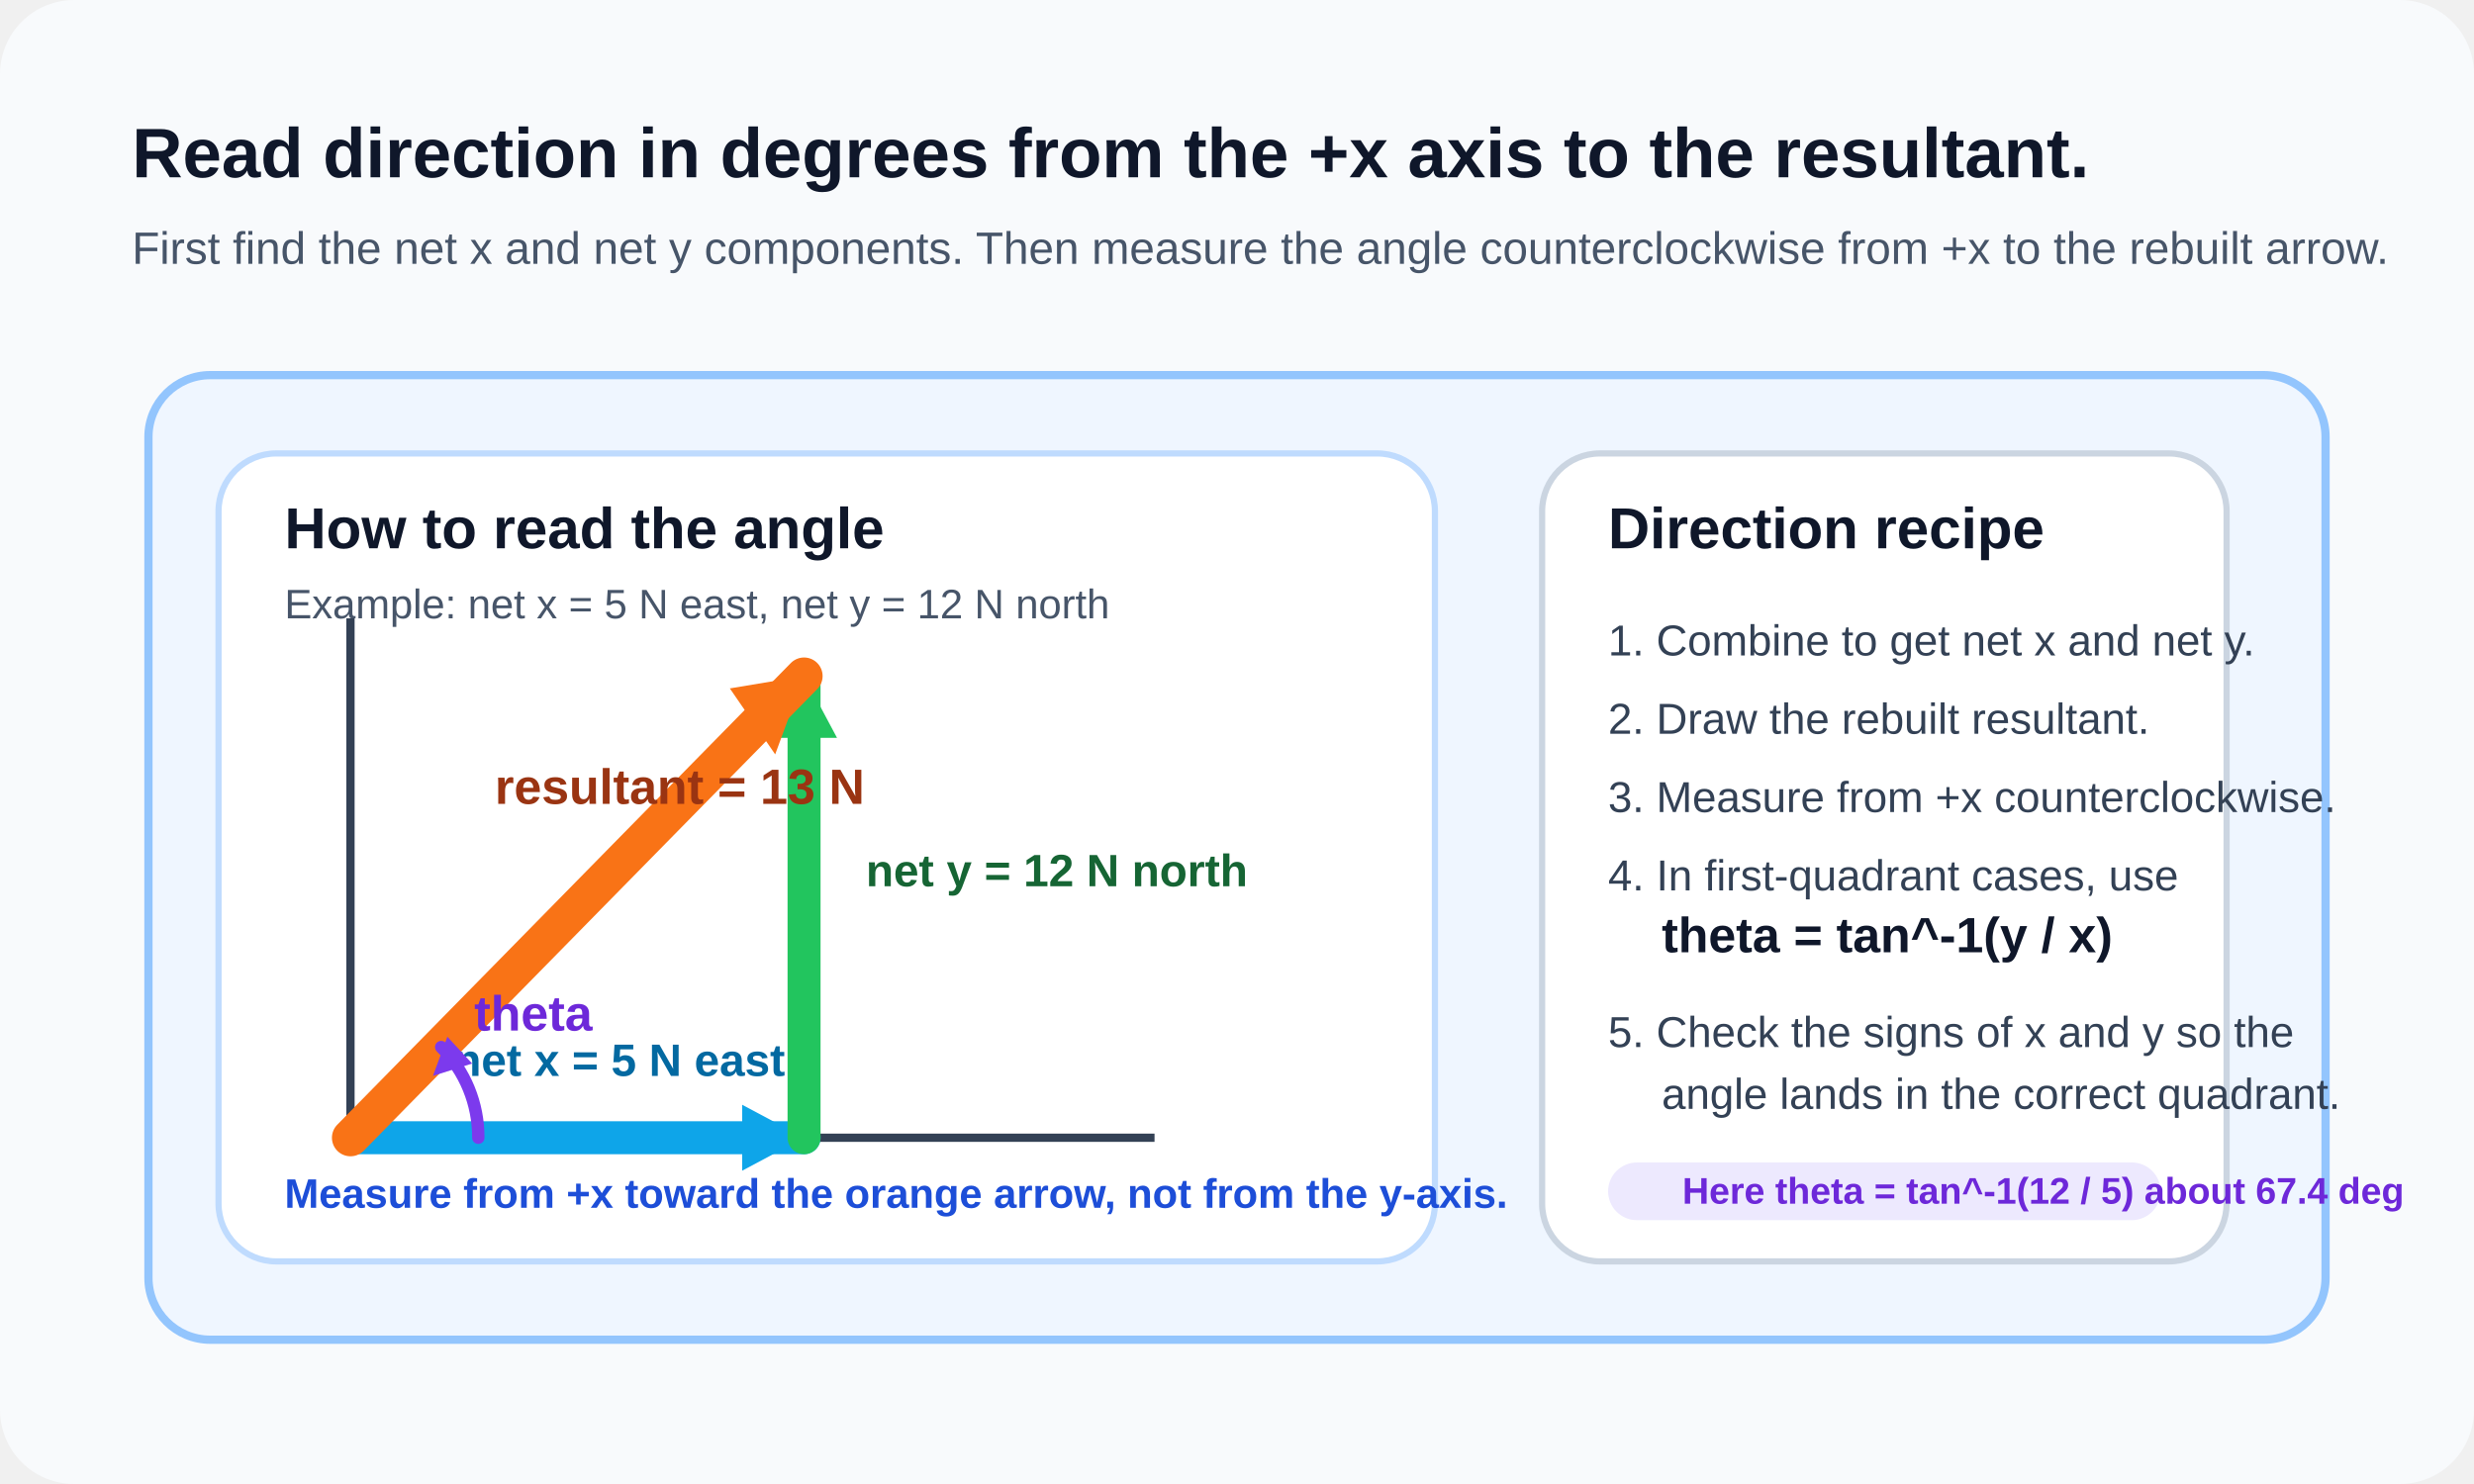
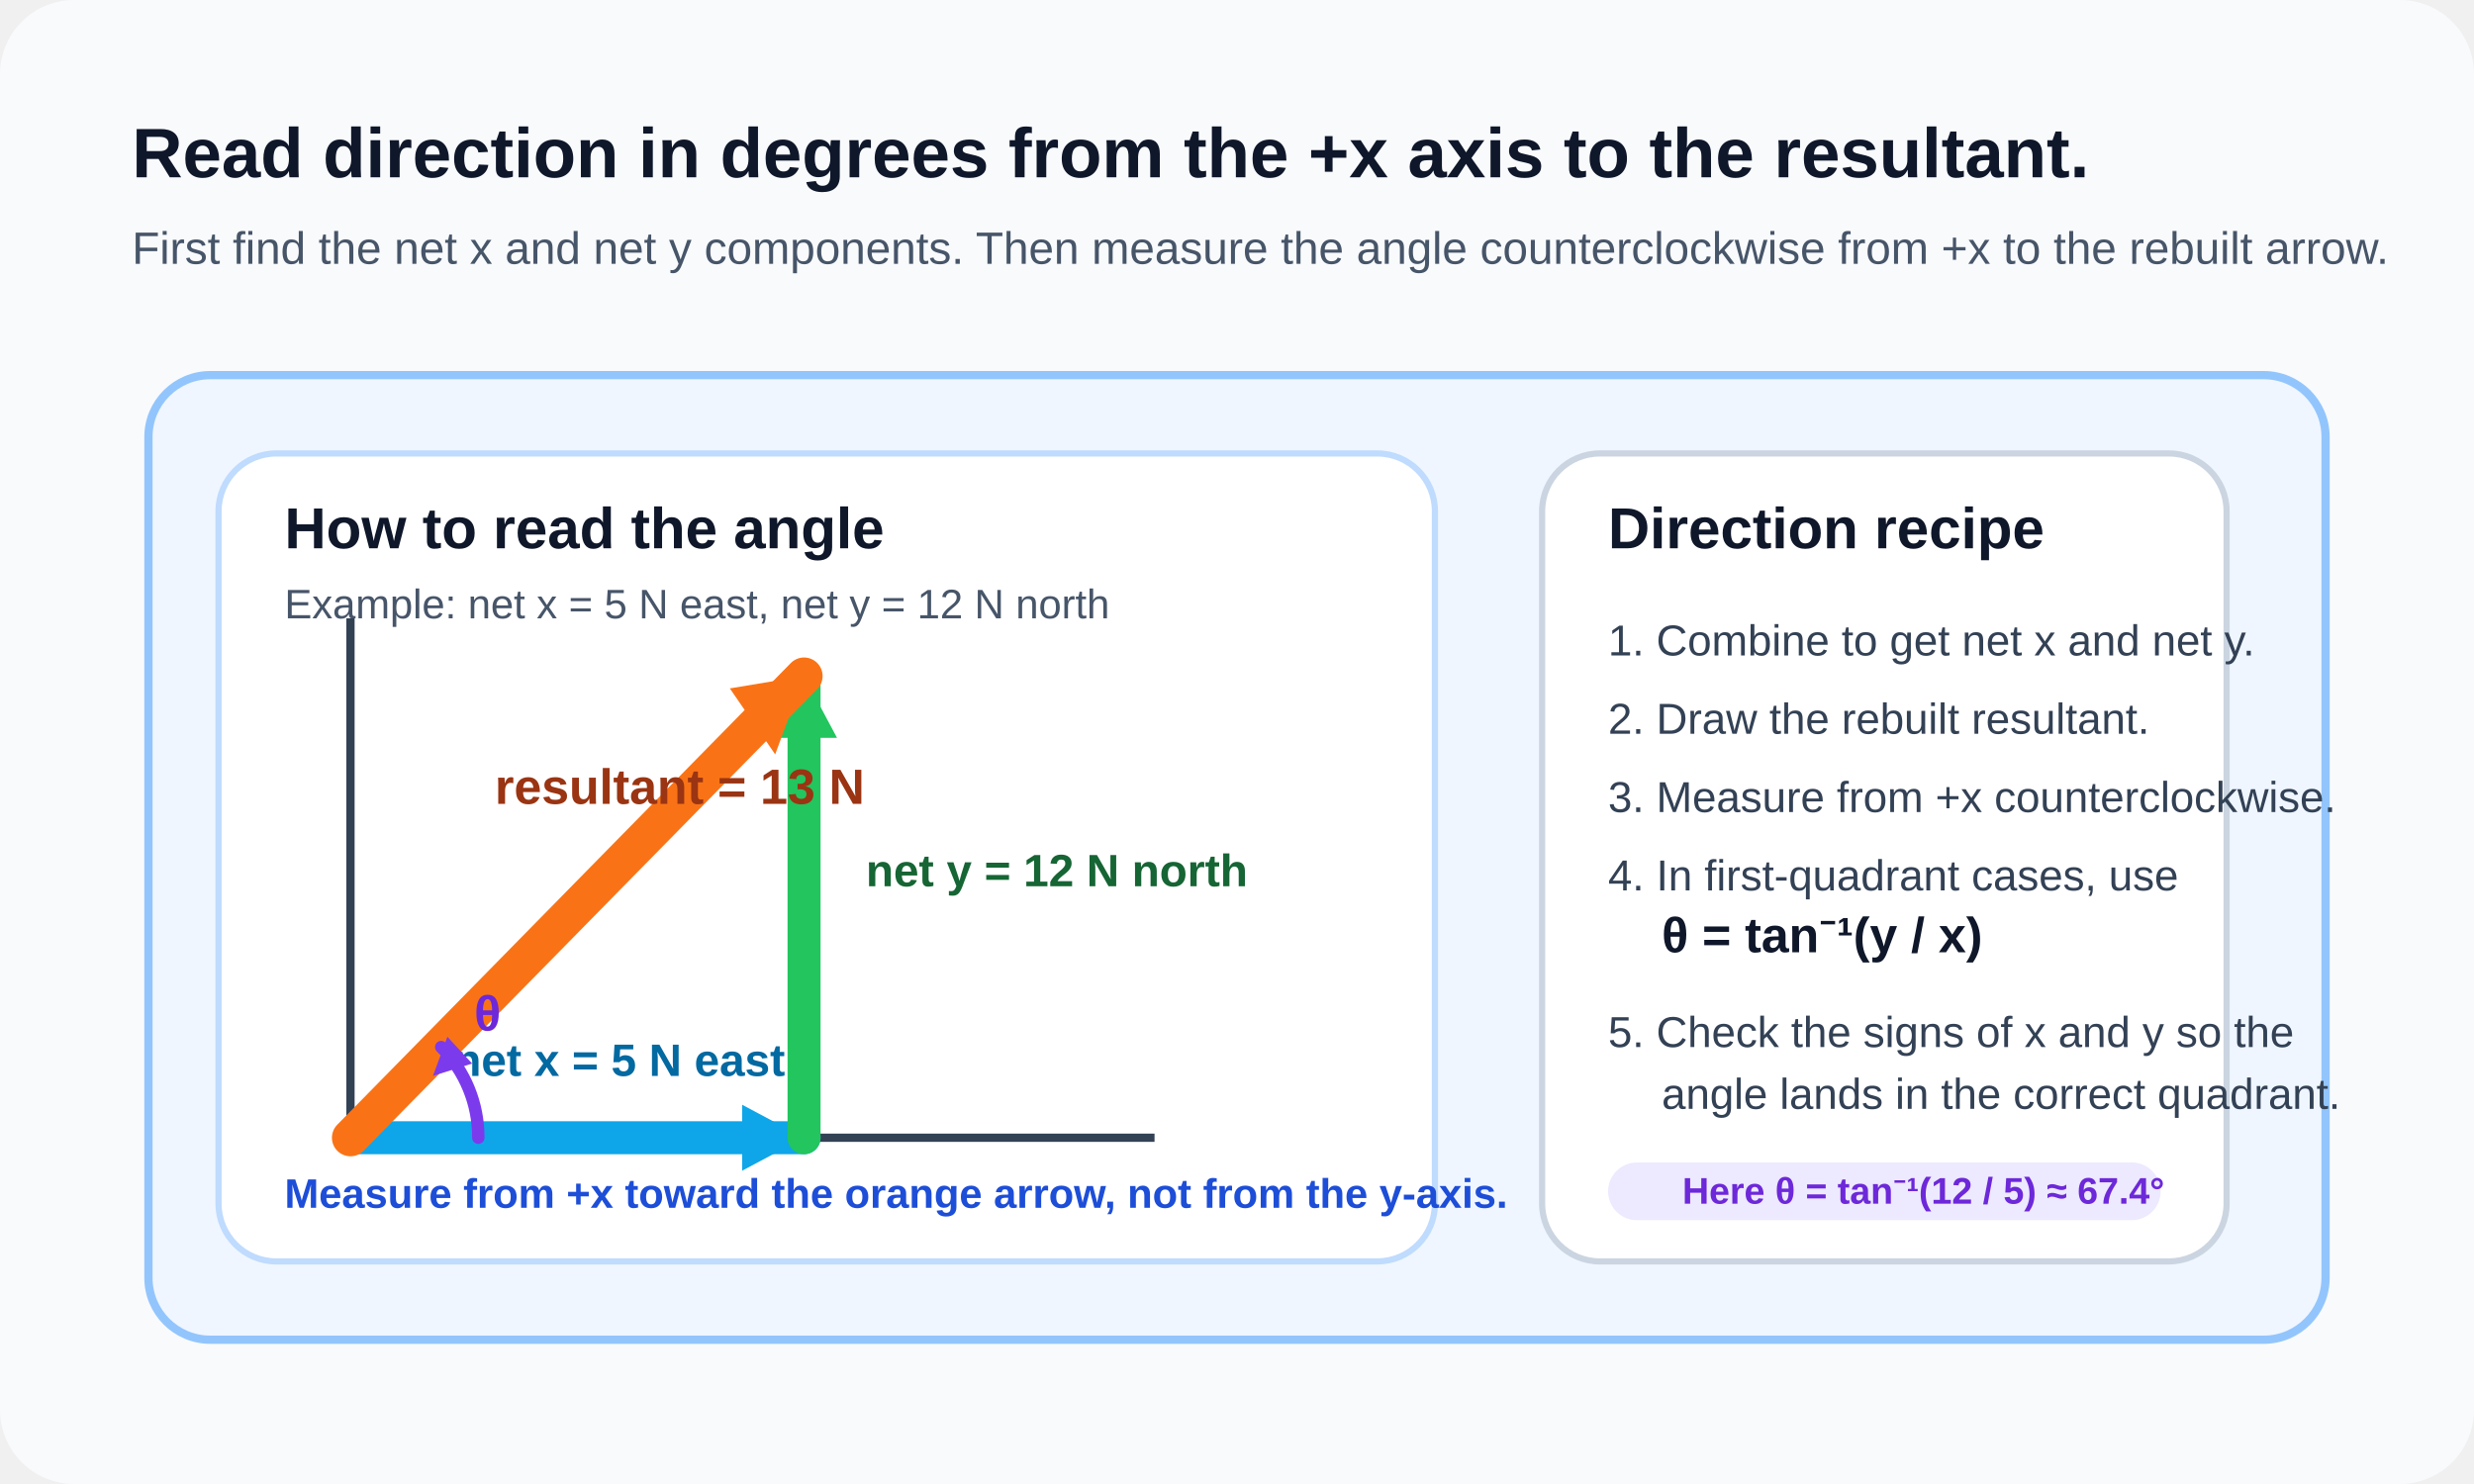
<svg xmlns="http://www.w3.org/2000/svg" width="1200" height="720" viewBox="0 0 1200 720" fill="none">
  <rect width="1200" height="720" rx="36" fill="#F8FAFC" />
  <text x="64" y="86" fill="#0F172A" font-family="Segoe UI, Arial, sans-serif" font-size="34" font-weight="700">Read direction in degrees from the +x axis to the resultant.</text>
  <text x="64" y="128" fill="#475569" font-family="Segoe UI, Arial, sans-serif" font-size="22">First find the net x and net y components. Then measure the angle counterclockwise from +x to the rebuilt arrow.</text>
  <rect x="72" y="182" width="1056" height="468" rx="30" fill="#EFF6FF" stroke="#93C5FD" stroke-width="4" />
  <rect x="106" y="220" width="590" height="392" rx="28" fill="#FFFFFF" stroke="#BFDBFE" stroke-width="3" />
  <text x="138" y="266" fill="#0F172A" font-family="Segoe UI, Arial, sans-serif" font-size="28" font-weight="700">How to read the angle</text>
  <text x="138" y="300" fill="#475569" font-family="Segoe UI, Arial, sans-serif" font-size="20">Example: net x = 5 N east, net y = 12 N north</text>
  <line x1="170" y1="552" x2="170" y2="300" stroke="#334155" stroke-width="4" />
  <line x1="170" y1="552" x2="560" y2="552" stroke="#334155" stroke-width="4" />
  <line x1="170" y1="552" x2="390" y2="552" stroke="#0EA5E9" stroke-width="16" stroke-linecap="round" />
  <polygon points="390,552 360,536 360,568" fill="#0EA5E9" />
  <text x="220" y="522" fill="#0369A1" font-family="Segoe UI, Arial, sans-serif" font-size="22" font-weight="700">net x = 5 N east</text>
  <line x1="390" y1="552" x2="390" y2="328" stroke="#22C55E" stroke-width="16" stroke-linecap="round" />
  <polygon points="390,328 374,358 406,358" fill="#22C55E" />
  <text x="420" y="430" fill="#166534" font-family="Segoe UI, Arial, sans-serif" font-size="22" font-weight="700">net y = 12 N north</text>
  <line x1="170" y1="552" x2="390" y2="328" stroke="#F97316" stroke-width="18" stroke-linecap="round" />
  <polygon points="390,328 354,334 376,366" fill="#F97316" />
  <text x="240" y="390" fill="#9A3412" font-family="Segoe UI, Arial, sans-serif" font-size="24" font-weight="700">resultant = 13 N</text>
  <path d="M232 552 A62 62 0 0 0 214 508" stroke="#7C3AED" stroke-width="6" fill="none" stroke-linecap="round" />
  <polygon points="217,503 210,522 229,516" fill="#7C3AED" />
-   <text x="230" y="500" fill="#6D28D9" font-family="Segoe UI, Arial, sans-serif" font-size="24" font-weight="700">theta</text>
+   <text x="230" y="500" fill="#6D28D9" font-family="Segoe UI, Arial, sans-serif" font-size="24" font-weight="700">θ</text>
  <text x="138" y="586" fill="#1D4ED8" font-family="Segoe UI, Arial, sans-serif" font-size="20" font-weight="700">Measure from +x toward the orange arrow, not from the y-axis.</text>
  <rect x="748" y="220" width="332" height="392" rx="28" fill="#FFFFFF" stroke="#CBD5E1" stroke-width="3" />
  <text x="780" y="266" fill="#0F172A" font-family="Segoe UI, Arial, sans-serif" font-size="28" font-weight="700">Direction recipe</text>
  <text x="780" y="318" fill="#334155" font-family="Segoe UI, Arial, sans-serif" font-size="21">1. Combine to get net x and net y.</text>
  <text x="780" y="356" fill="#334155" font-family="Segoe UI, Arial, sans-serif" font-size="21">2. Draw the rebuilt resultant.</text>
  <text x="780" y="394" fill="#334155" font-family="Segoe UI, Arial, sans-serif" font-size="21">3. Measure from +x counterclockwise.</text>
  <text x="780" y="432" fill="#334155" font-family="Segoe UI, Arial, sans-serif" font-size="21">4. In first-quadrant cases, use</text>
-   <text x="806" y="462" fill="#0F172A" font-family="Segoe UI, Arial, sans-serif" font-size="24" font-weight="700">theta = tan^-1(y / x)</text>
+   <text x="806" y="462" fill="#0F172A" font-family="Segoe UI, Arial, sans-serif" font-size="24" font-weight="700">θ = tan⁻¹(y / x)</text>
  <text x="780" y="508" fill="#334155" font-family="Segoe UI, Arial, sans-serif" font-size="21">5. Check the signs of x and y so the</text>
  <text x="806" y="538" fill="#334155" font-family="Segoe UI, Arial, sans-serif" font-size="21">angle lands in the correct quadrant.</text>
  <rect x="780" y="564" width="268" height="28" rx="14" fill="#EDE9FE" />
-   <text x="816" y="584" fill="#6D28D9" font-family="Segoe UI, Arial, sans-serif" font-size="18" font-weight="700">Here theta = tan^-1(12 / 5) about 67.4 deg</text>
+   <text x="816" y="584" fill="#6D28D9" font-family="Segoe UI, Arial, sans-serif" font-size="18" font-weight="700">Here θ = tan⁻¹(12 / 5) ≈ 67.4°</text>
</svg>
